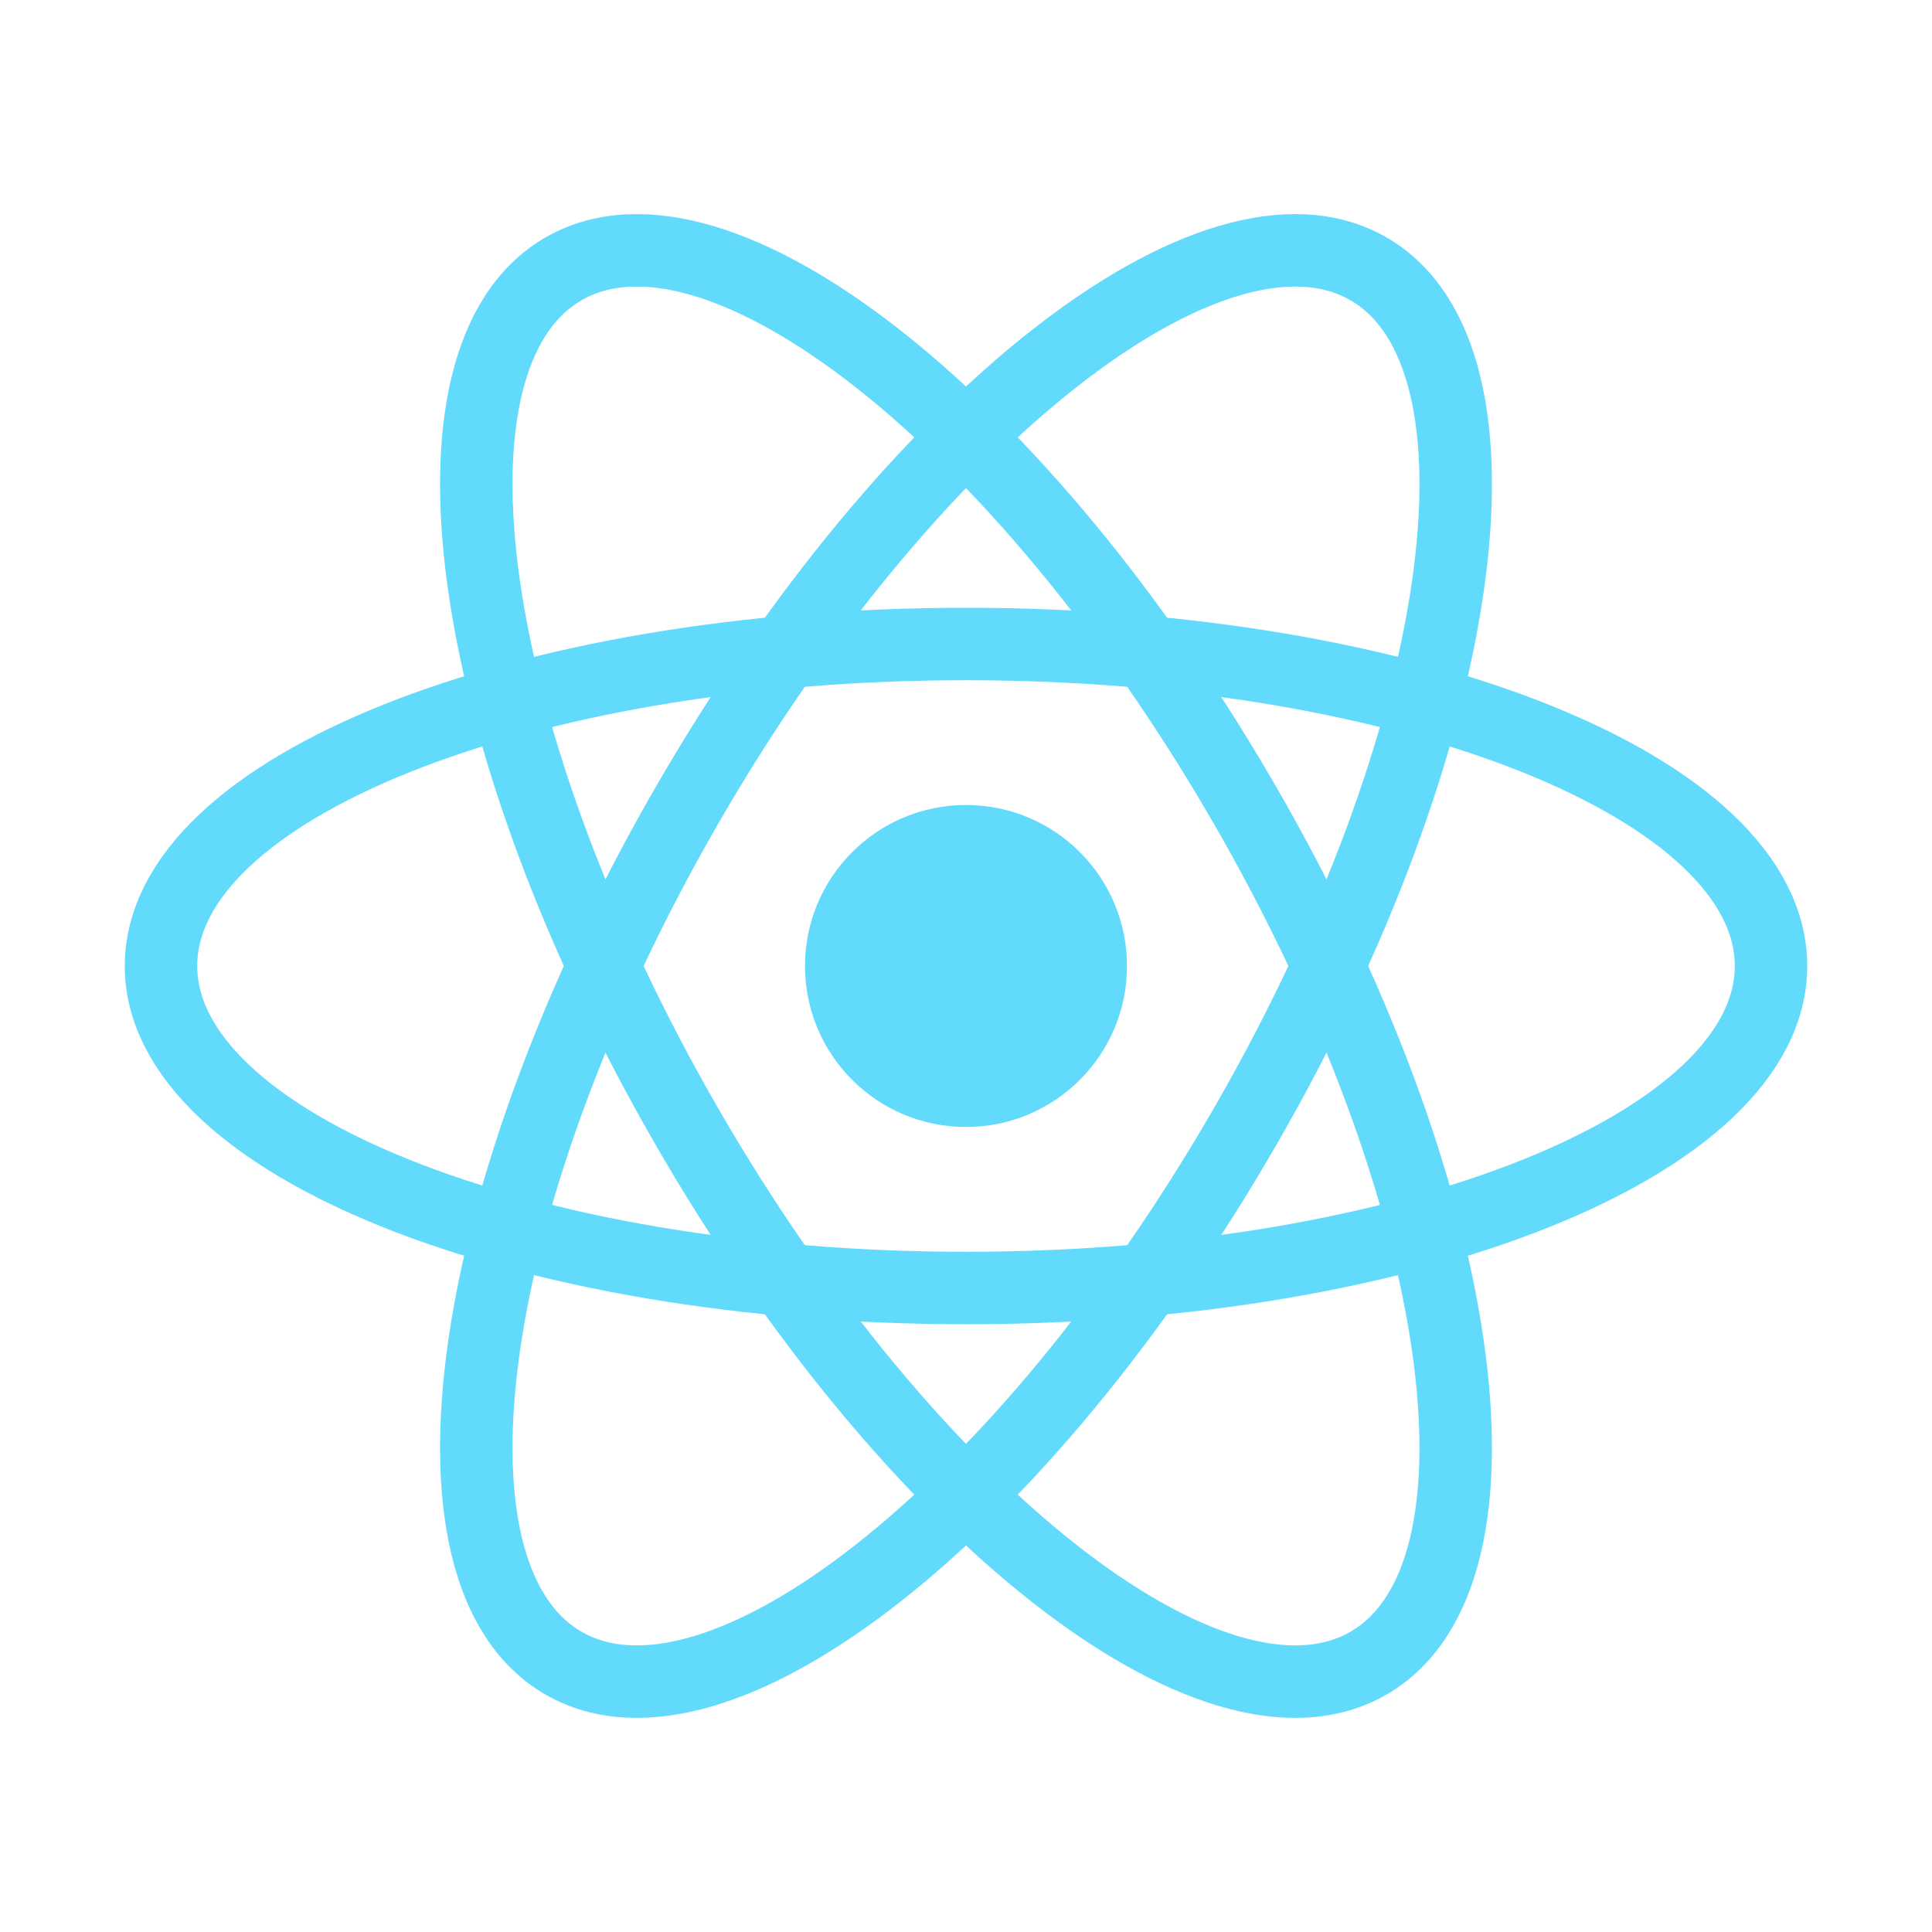
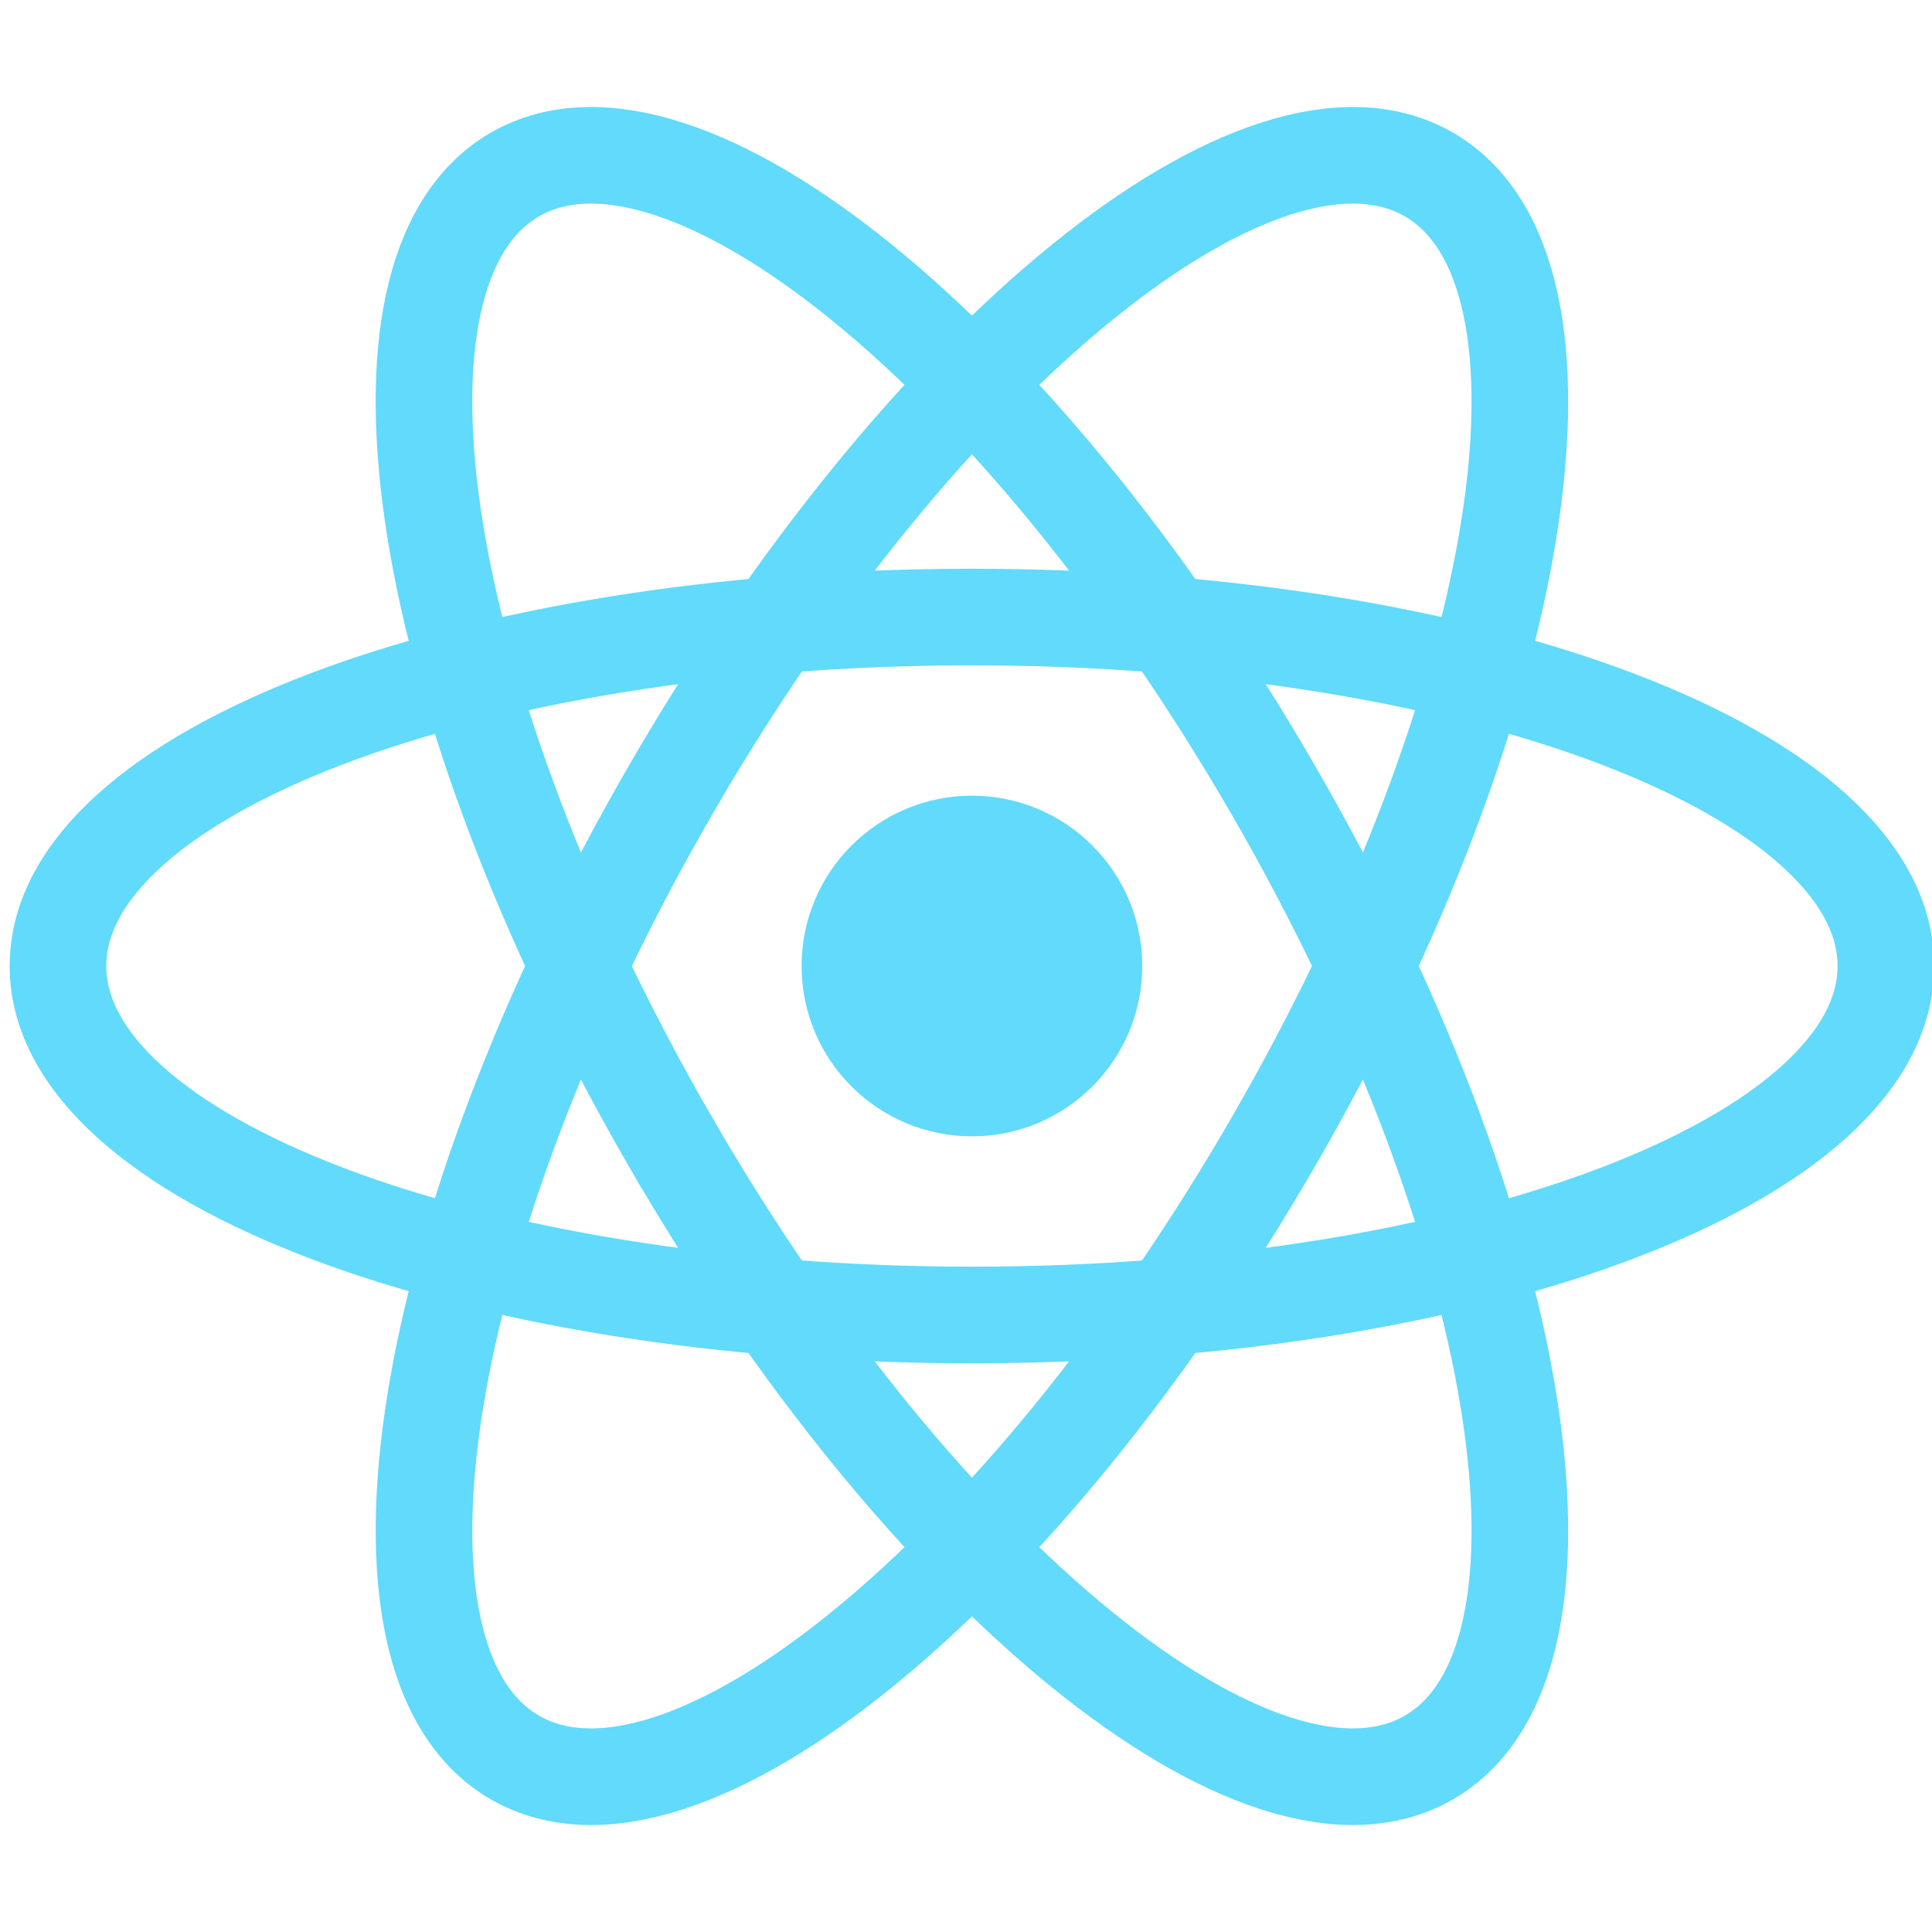
- <svg xmlns="http://www.w3.org/2000/svg" viewBox="0 0 48 48">
-   <circle cx="24" cy="24" r="4" fill="#61DAFB" />
-   <ellipse cx="24" cy="24" rx="20" ry="8" fill="none" stroke="#61DAFB" stroke-width="1.8" />
-   <ellipse cx="24" cy="24" rx="20" ry="8" fill="none" stroke="#61DAFB" stroke-width="1.8" transform="rotate(60 24 24)" />
-   <ellipse cx="24" cy="24" rx="20" ry="8" fill="none" stroke="#61DAFB" stroke-width="1.8" transform="rotate(120 24 24)" />
+ <svg xmlns="http://www.w3.org/2000/svg" fill="none" viewBox="0 0 100 100">
+   <path fill="#61DAFB" d="M50.307 58.817a8.816 8.816 0 1 0 0-17.632 8.816 8.816 0 0 0 0 17.632" />
+   <path stroke="#61DAFB" stroke-width="5" d="M50.307 68.063c26.126 0 47.306-8.087 47.306-18.062s-21.18-18.063-47.306-18.063C24.18 31.938 3 40.025 3 50.001s21.18 18.062 47.307 18.062Z" />
+   <path stroke="#61DAFB" stroke-width="5" d="M34.664 59.032C47.727 81.658 65.321 95.957 73.96 90.969c8.64-4.988 5.053-27.373-8.01-50C52.885 18.343 35.291 4.044 26.652 9.032s-5.052 27.373 8.011 50Z" />
+   <path stroke="#61DAFB" stroke-width="5" d="M34.664 40.97c-13.063 22.626-16.65 45.011-8.01 50 8.638 4.987 26.232-9.312 39.295-31.938 13.064-22.627 16.65-45.012 8.01-50-8.638-4.988-26.232 9.31-39.295 31.937Z" />
</svg>
